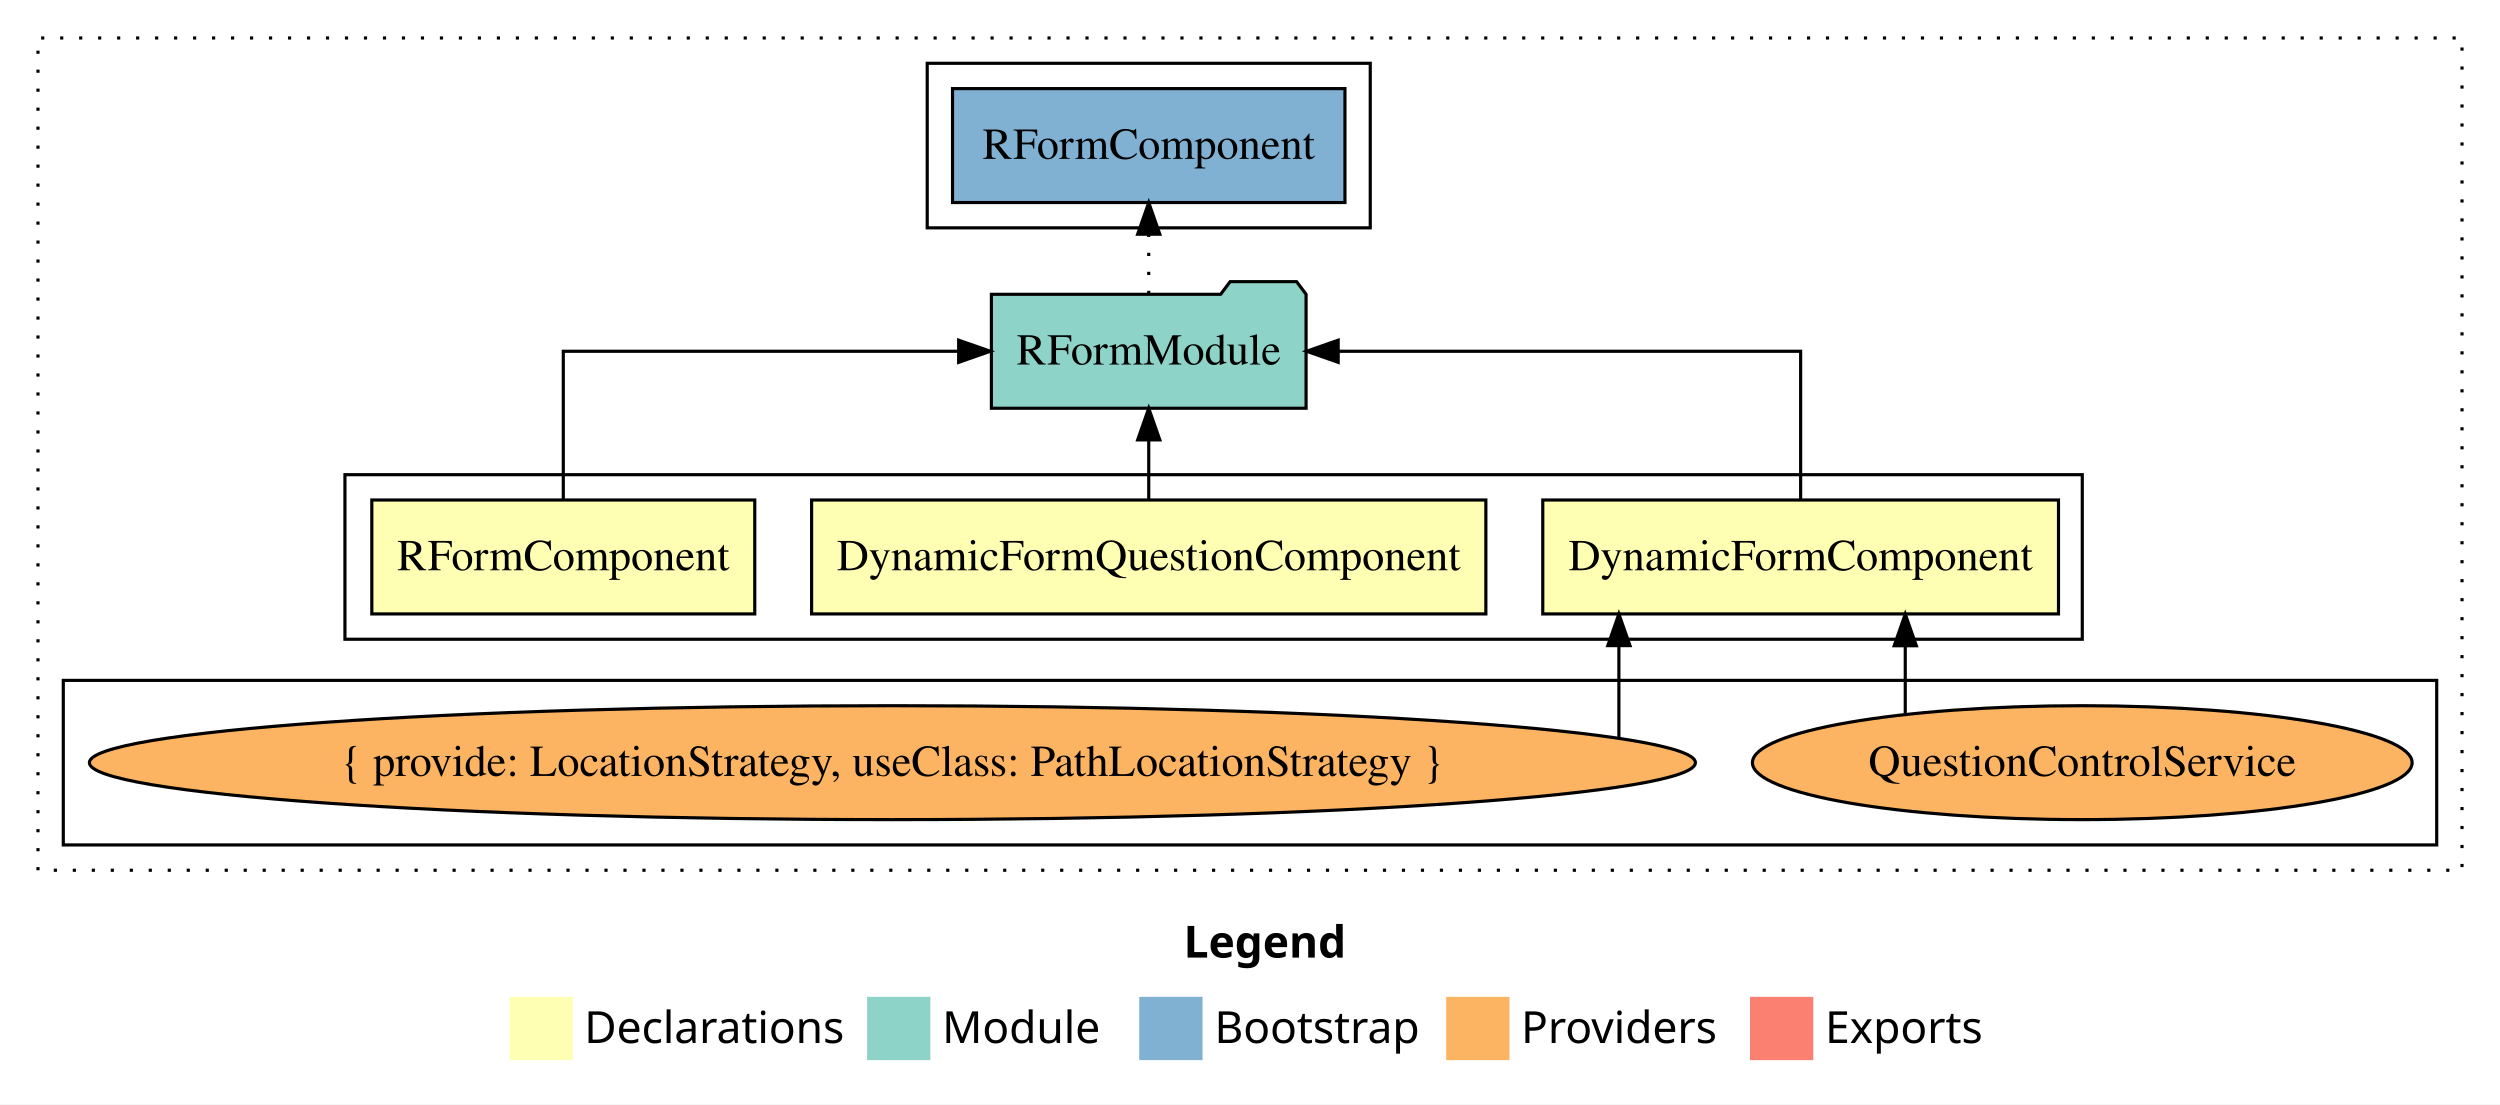
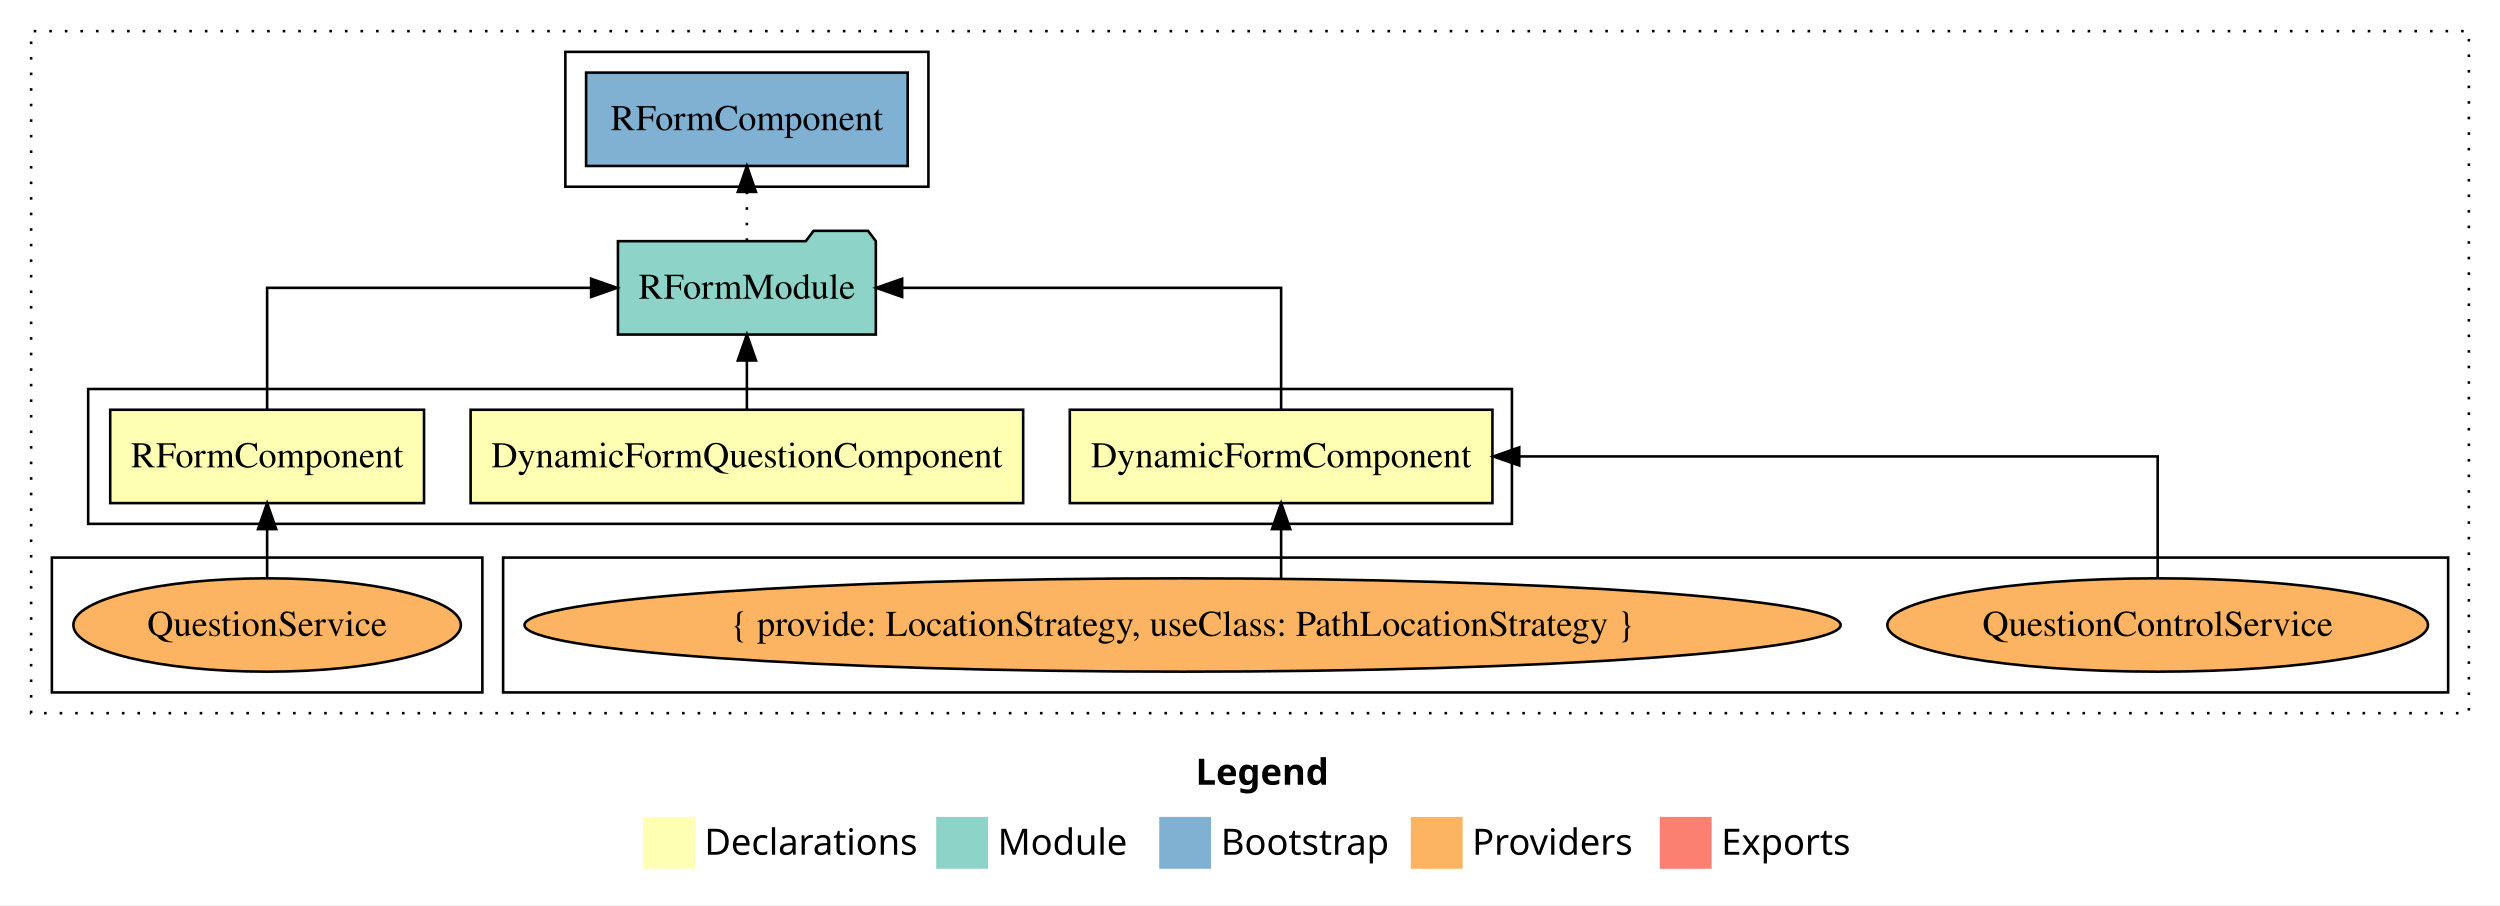
- <svg xmlns="http://www.w3.org/2000/svg" width="790pt" height="349pt" viewBox="0.00 0.00 790.00 349.00">
+ <svg xmlns="http://www.w3.org/2000/svg" width="964pt" height="349pt" viewBox="0.00 0.00 964.00 349.00">
  <g id="graph0" class="graph" transform="scale(1 1) rotate(0) translate(4 345)">
-     <polygon fill="#ffffff" stroke="transparent" points="-4,4 -4,-345 786,-345 786,4 -4,4" />
-     <text text-anchor="start" x="370.009" y="-42.4" font-family="sans-serif" font-weight="bold" font-size="14.00" fill="#000000">Legend</text>
-     <polygon fill="#ffffb3" stroke="transparent" points="157,-10 157,-30 177,-30 177,-10 157,-10" />
-     <text text-anchor="start" x="180.629" y="-15.4" font-family="sans-serif" font-size="14.00" fill="#000000">  Declarations</text>
-     <polygon fill="#8dd3c7" stroke="transparent" points="270,-10 270,-30 290,-30 290,-10 270,-10" />
-     <text text-anchor="start" x="293.725" y="-15.4" font-family="sans-serif" font-size="14.00" fill="#000000">  Module</text>
-     <polygon fill="#80b1d3" stroke="transparent" points="356,-10 356,-30 376,-30 376,-10 356,-10" />
-     <text text-anchor="start" x="379.781" y="-15.4" font-family="sans-serif" font-size="14.00" fill="#000000">  Bootstrap</text>
-     <polygon fill="#fdb462" stroke="transparent" points="453,-10 453,-30 473,-30 473,-10 453,-10" />
-     <text text-anchor="start" x="476.673" y="-15.4" font-family="sans-serif" font-size="14.00" fill="#000000">  Providers</text>
-     <polygon fill="#fb8072" stroke="transparent" points="549,-10 549,-30 569,-30 569,-10 549,-10" />
-     <text text-anchor="start" x="572.726" y="-15.4" font-family="sans-serif" font-size="14.00" fill="#000000">  Exports</text>
+     <polygon fill="#ffffff" stroke="transparent" points="-4,4 -4,-345 960,-345 960,4 -4,4" />
+     <text text-anchor="start" x="457.009" y="-42.4" font-family="sans-serif" font-weight="bold" font-size="14.00" fill="#000000">Legend</text>
+     <polygon fill="#ffffb3" stroke="transparent" points="244,-10 244,-30 264,-30 264,-10 244,-10" />
+     <text text-anchor="start" x="267.629" y="-15.4" font-family="sans-serif" font-size="14.00" fill="#000000">  Declarations</text>
+     <polygon fill="#8dd3c7" stroke="transparent" points="357,-10 357,-30 377,-30 377,-10 357,-10" />
+     <text text-anchor="start" x="380.725" y="-15.4" font-family="sans-serif" font-size="14.00" fill="#000000">  Module</text>
+     <polygon fill="#80b1d3" stroke="transparent" points="443,-10 443,-30 463,-30 463,-10 443,-10" />
+     <text text-anchor="start" x="466.781" y="-15.4" font-family="sans-serif" font-size="14.00" fill="#000000">  Bootstrap</text>
+     <polygon fill="#fdb462" stroke="transparent" points="540,-10 540,-30 560,-30 560,-10 540,-10" />
+     <text text-anchor="start" x="563.673" y="-15.4" font-family="sans-serif" font-size="14.00" fill="#000000">  Providers</text>
+     <polygon fill="#fb8072" stroke="transparent" points="636,-10 636,-30 656,-30 656,-10 636,-10" />
+     <text text-anchor="start" x="659.726" y="-15.4" font-family="sans-serif" font-size="14.00" fill="#000000">  Exports</text>
    <g id="clust1" class="cluster">
-       <polygon fill="none" stroke="#000000" stroke-dasharray="1,5" points="8,-70 8,-333 774,-333 774,-70 8,-70" />
+       <polygon fill="none" stroke="#000000" stroke-dasharray="1,5" points="8,-70 8,-333 948,-333 948,-70 8,-70" />
    </g>
    <g id="clust2" class="cluster">
-       <polygon fill="none" stroke="#000000" points="105,-143 105,-195 654,-195 654,-143 105,-143" />
+       <polygon fill="none" stroke="#000000" points="30,-143 30,-195 579,-195 579,-143 30,-143" />
    </g>
    <g id="clust3" class="cluster">
-       <polygon fill="none" stroke="#000000" points="16,-78 16,-130 766,-130 766,-78 16,-78" />
+       <polygon fill="none" stroke="#000000" points="190,-78 190,-130 940,-130 940,-78 190,-78" />
+     </g>
+     <g id="clust5" class="cluster">
+       <polygon fill="none" stroke="#000000" points="16,-78 16,-130 182,-130 182,-78 16,-78" />
    </g>
    <g id="clust8" class="cluster">
-       <polygon fill="none" stroke="#000000" points="289,-273 289,-325 429,-325 429,-273 289,-273" />
+       <polygon fill="none" stroke="#000000" points="214,-273 214,-325 354,-325 354,-273 214,-273" />
    </g>
    <g id="node1" class="node">
-       <polygon fill="#ffffb3" stroke="#000000" points="646.483,-187 483.517,-187 483.517,-151 646.483,-151 646.483,-187" />
-       <text text-anchor="middle" x="565" y="-164.8" font-family="Times,serif" font-size="14.00" fill="#000000">DynamicFormComponent</text>
+       <polygon fill="#ffffb3" stroke="#000000" points="571.483,-187 408.517,-187 408.517,-151 571.483,-151 571.483,-187" />
+       <text text-anchor="middle" x="490" y="-164.8" font-family="Times,serif" font-size="14.00" fill="#000000">DynamicFormComponent</text>
    </g>
    <g id="node4" class="node">
-       <polygon fill="#8dd3c7" stroke="#000000" points="408.72,-252 405.72,-256 384.72,-256 381.72,-252 309.28,-252 309.28,-216 408.72,-216 408.72,-252" />
-       <text text-anchor="middle" x="359" y="-229.8" font-family="Times,serif" font-size="14.00" fill="#000000">RFormModule</text>
+       <polygon fill="#8dd3c7" stroke="#000000" points="333.72,-252 330.72,-256 309.72,-256 306.72,-252 234.28,-252 234.28,-216 333.72,-216 333.72,-252" />
+       <text text-anchor="middle" x="284" y="-229.8" font-family="Times,serif" font-size="14.00" fill="#000000">RFormModule</text>
    </g>
    <g id="edge1" class="edge">
-       <path fill="none" stroke="#000000" d="M565,-187.106C565,-206.339 565,-234 565,-234 565,-234 418.867,-234 418.867,-234" />
-       <polygon fill="#000000" stroke="#000000" points="418.867,-230.5 408.867,-234 418.867,-237.5 418.867,-230.5" />
+       <path fill="none" stroke="#000000" d="M490,-187.106C490,-206.339 490,-234 490,-234 490,-234 343.867,-234 343.867,-234" />
+       <polygon fill="#000000" stroke="#000000" points="343.867,-230.5 333.867,-234 343.867,-237.5 343.867,-230.5" />
    </g>
    <g id="node2" class="node">
-       <polygon fill="#ffffb3" stroke="#000000" points="465.531,-187 252.469,-187 252.469,-151 465.531,-151 465.531,-187" />
-       <text text-anchor="middle" x="359" y="-164.8" font-family="Times,serif" font-size="14.00" fill="#000000">DynamicFormQuestionComponent</text>
+       <polygon fill="#ffffb3" stroke="#000000" points="390.531,-187 177.469,-187 177.469,-151 390.531,-151 390.531,-187" />
+       <text text-anchor="middle" x="284" y="-164.8" font-family="Times,serif" font-size="14.00" fill="#000000">DynamicFormQuestionComponent</text>
    </g>
    <g id="edge4" class="edge">
-       <path fill="none" stroke="#000000" d="M359,-187.106C359,-187.106 359,-205.991 359,-205.991" />
-       <polygon fill="#000000" stroke="#000000" points="355.5,-205.991 359,-215.991 362.5,-205.991 355.5,-205.991" />
+       <path fill="none" stroke="#000000" d="M284,-187.106C284,-187.106 284,-205.991 284,-205.991" />
+       <polygon fill="#000000" stroke="#000000" points="280.5,-205.991 284,-215.991 287.5,-205.991 280.5,-205.991" />
    </g>
    <g id="node3" class="node">
-       <polygon fill="#ffffb3" stroke="#000000" points="234.503,-187 113.497,-187 113.497,-151 234.503,-151 234.503,-187" />
-       <text text-anchor="middle" x="174" y="-164.8" font-family="Times,serif" font-size="14.00" fill="#000000">RFormComponent</text>
+       <polygon fill="#ffffb3" stroke="#000000" points="159.503,-187 38.497,-187 38.497,-151 159.503,-151 159.503,-187" />
+       <text text-anchor="middle" x="99" y="-164.8" font-family="Times,serif" font-size="14.00" fill="#000000">RFormComponent</text>
    </g>
    <g id="edge5" class="edge">
-       <path fill="none" stroke="#000000" d="M174,-187.106C174,-206.339 174,-234 174,-234 174,-234 298.936,-234 298.936,-234" />
-       <polygon fill="#000000" stroke="#000000" points="298.936,-237.5 308.936,-234 298.936,-230.5 298.936,-237.5" />
+       <path fill="none" stroke="#000000" d="M99,-187.106C99,-206.339 99,-234 99,-234 99,-234 223.936,-234 223.936,-234" />
+       <polygon fill="#000000" stroke="#000000" points="223.936,-237.5 233.936,-234 223.936,-230.5 223.936,-237.5" />
+     </g>
+     <g id="node8" class="node">
+       <polygon fill="#80b1d3" stroke="#000000" points="346.004,-317 221.996,-317 221.996,-281 346.004,-281 346.004,-317" />
+       <text text-anchor="middle" x="284" y="-294.8" font-family="Times,serif" font-size="14.00" fill="#000000">RFormComponent </text>
+     </g>
+     <g id="edge7" class="edge">
+       <path fill="none" stroke="#000000" stroke-dasharray="1,5" d="M284,-252.106C284,-252.106 284,-270.991 284,-270.991" />
+       <polygon fill="#000000" stroke="#000000" points="280.5,-270.991 284,-280.991 287.5,-270.991 280.5,-270.991" />
+     </g>
+     <g id="node5" class="node">
+       <ellipse fill="#fdb462" stroke="#000000" cx="828" cy="-104" rx="104.232" ry="18" />
+       <text text-anchor="middle" x="828" y="-99.8" font-family="Times,serif" font-size="14.00" fill="#000000">QuestionControlService</text>
+     </g>
+     <g id="edge2" class="edge">
+       <path fill="none" stroke="#000000" d="M828,-122.106C828,-141.339 828,-169 828,-169 828,-169 581.82,-169 581.82,-169" />
+       <polygon fill="#000000" stroke="#000000" points="581.82,-165.5 571.82,-169 581.82,-172.5 581.82,-165.5" />
+     </g>
+     <g id="node6" class="node">
+       <ellipse fill="#fdb462" stroke="#000000" cx="452" cy="-104" rx="253.759" ry="18" />
+       <text text-anchor="middle" x="452" y="-99.8" font-family="Times,serif" font-size="14.00" fill="#000000">{ provide: LocationStrategy, useClass: PathLocationStrategy }</text>
+     </g>
+     <g id="edge3" class="edge">
+       <path fill="none" stroke="#000000" d="M490,-122.106C490,-122.106 490,-140.991 490,-140.991" />
+       <polygon fill="#000000" stroke="#000000" points="486.5,-140.991 490,-150.991 493.5,-140.991 486.5,-140.991" />
    </g>
    <g id="node7" class="node">
-       <polygon fill="#80b1d3" stroke="#000000" points="421.004,-317 296.996,-317 296.996,-281 421.004,-281 421.004,-317" />
-       <text text-anchor="middle" x="359" y="-294.8" font-family="Times,serif" font-size="14.00" fill="#000000">RFormComponent </text>
+       <ellipse fill="#fdb462" stroke="#000000" cx="99" cy="-104" rx="74.717" ry="18" />
+       <text text-anchor="middle" x="99" y="-99.8" font-family="Times,serif" font-size="14.00" fill="#000000">QuestionService</text>
    </g>
    <g id="edge6" class="edge">
-       <path fill="none" stroke="#000000" stroke-dasharray="1,5" d="M359,-252.106C359,-252.106 359,-270.991 359,-270.991" />
-       <polygon fill="#000000" stroke="#000000" points="355.5,-270.991 359,-280.991 362.5,-270.991 355.5,-270.991" />
-     </g>
-     <g id="node5" class="node">
-       <ellipse fill="#fdb462" stroke="#000000" cx="654" cy="-104" rx="104.232" ry="18" />
-       <text text-anchor="middle" x="654" y="-99.8" font-family="Times,serif" font-size="14.00" fill="#000000">QuestionControlService</text>
-     </g>
-     <g id="edge2" class="edge">
-       <path fill="none" stroke="#000000" d="M598.063,-119.404C598.063,-119.404 598.063,-140.94 598.063,-140.94" />
-       <polygon fill="#000000" stroke="#000000" points="594.563,-140.94 598.063,-150.94 601.563,-140.94 594.563,-140.94" />
-     </g>
-     <g id="node6" class="node">
-       <ellipse fill="#fdb462" stroke="#000000" cx="278" cy="-104" rx="253.759" ry="18" />
-       <text text-anchor="middle" x="278" y="-99.8" font-family="Times,serif" font-size="14.00" fill="#000000">{ provide: LocationStrategy, useClass: PathLocationStrategy }</text>
-     </g>
-     <g id="edge3" class="edge">
-       <path fill="none" stroke="#000000" d="M507.569,-111.712C507.569,-111.712 507.569,-140.99 507.569,-140.99" />
-       <polygon fill="#000000" stroke="#000000" points="504.069,-140.99 507.569,-150.99 511.069,-140.99 504.069,-140.99" />
+       <path fill="none" stroke="#000000" d="M99,-122.106C99,-122.106 99,-140.991 99,-140.991" />
+       <polygon fill="#000000" stroke="#000000" points="95.5,-140.991 99,-150.991 102.5,-140.991 95.5,-140.991" />
    </g>
  </g>
</svg>
